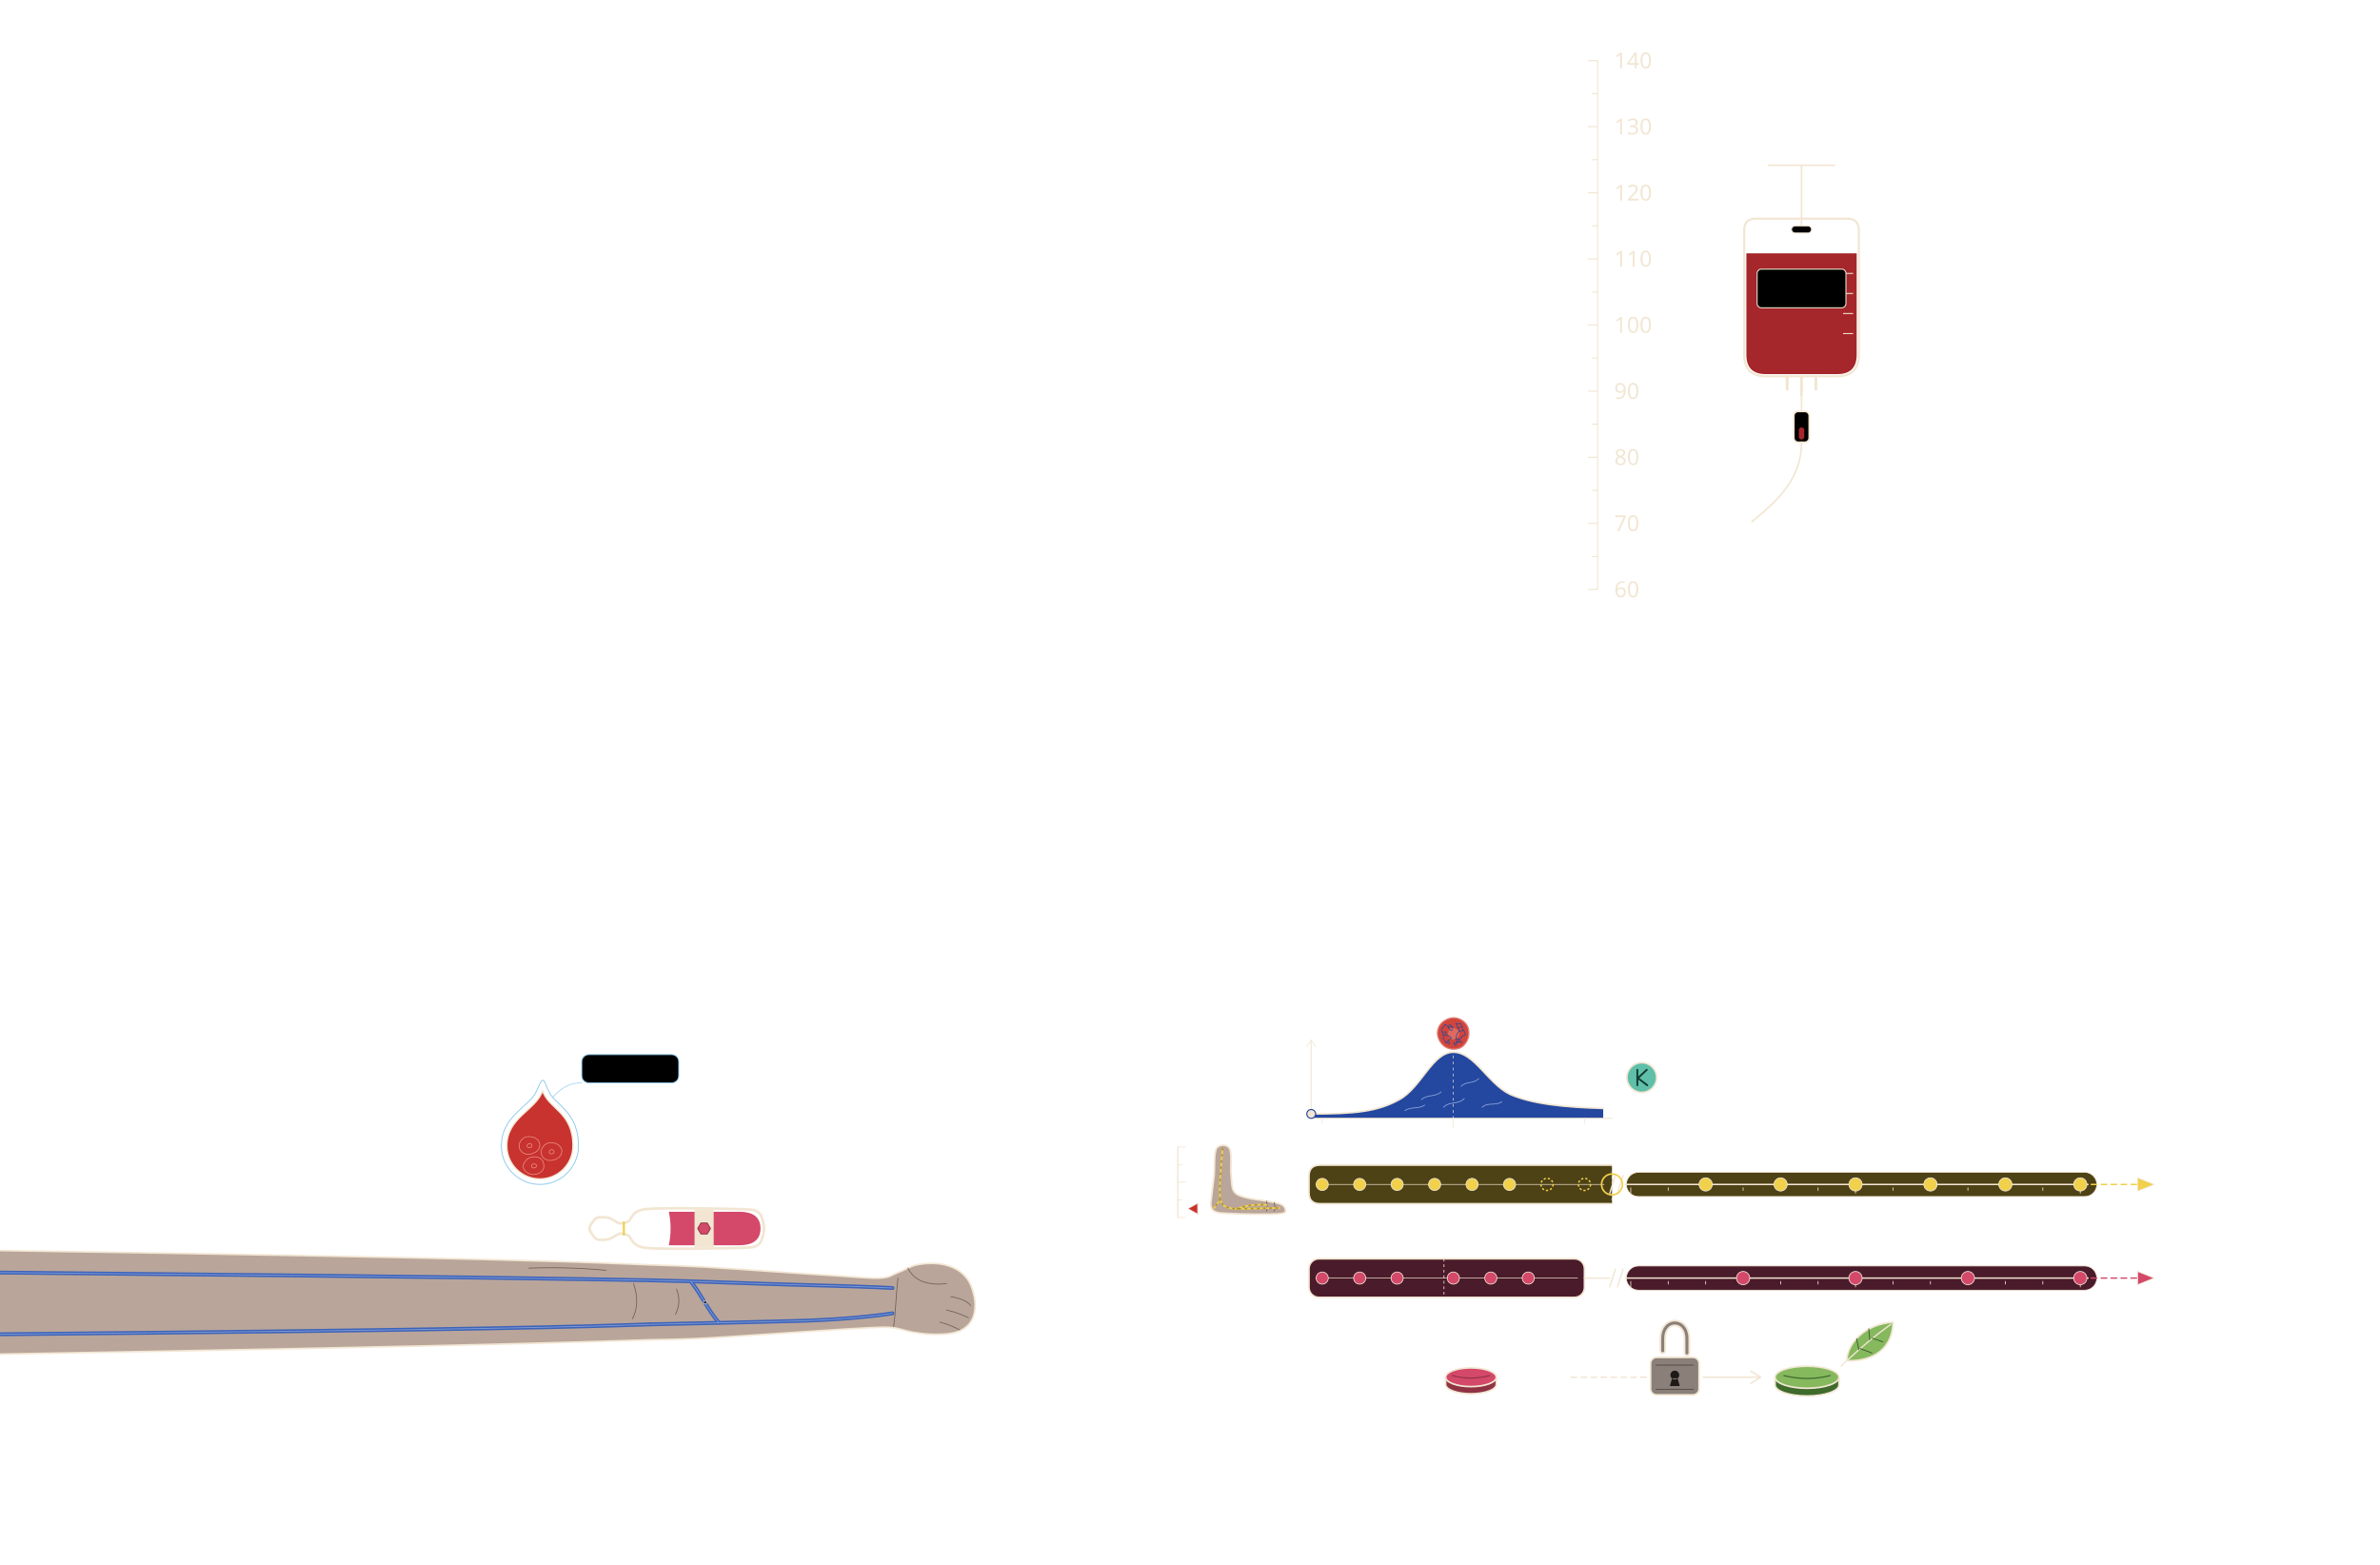
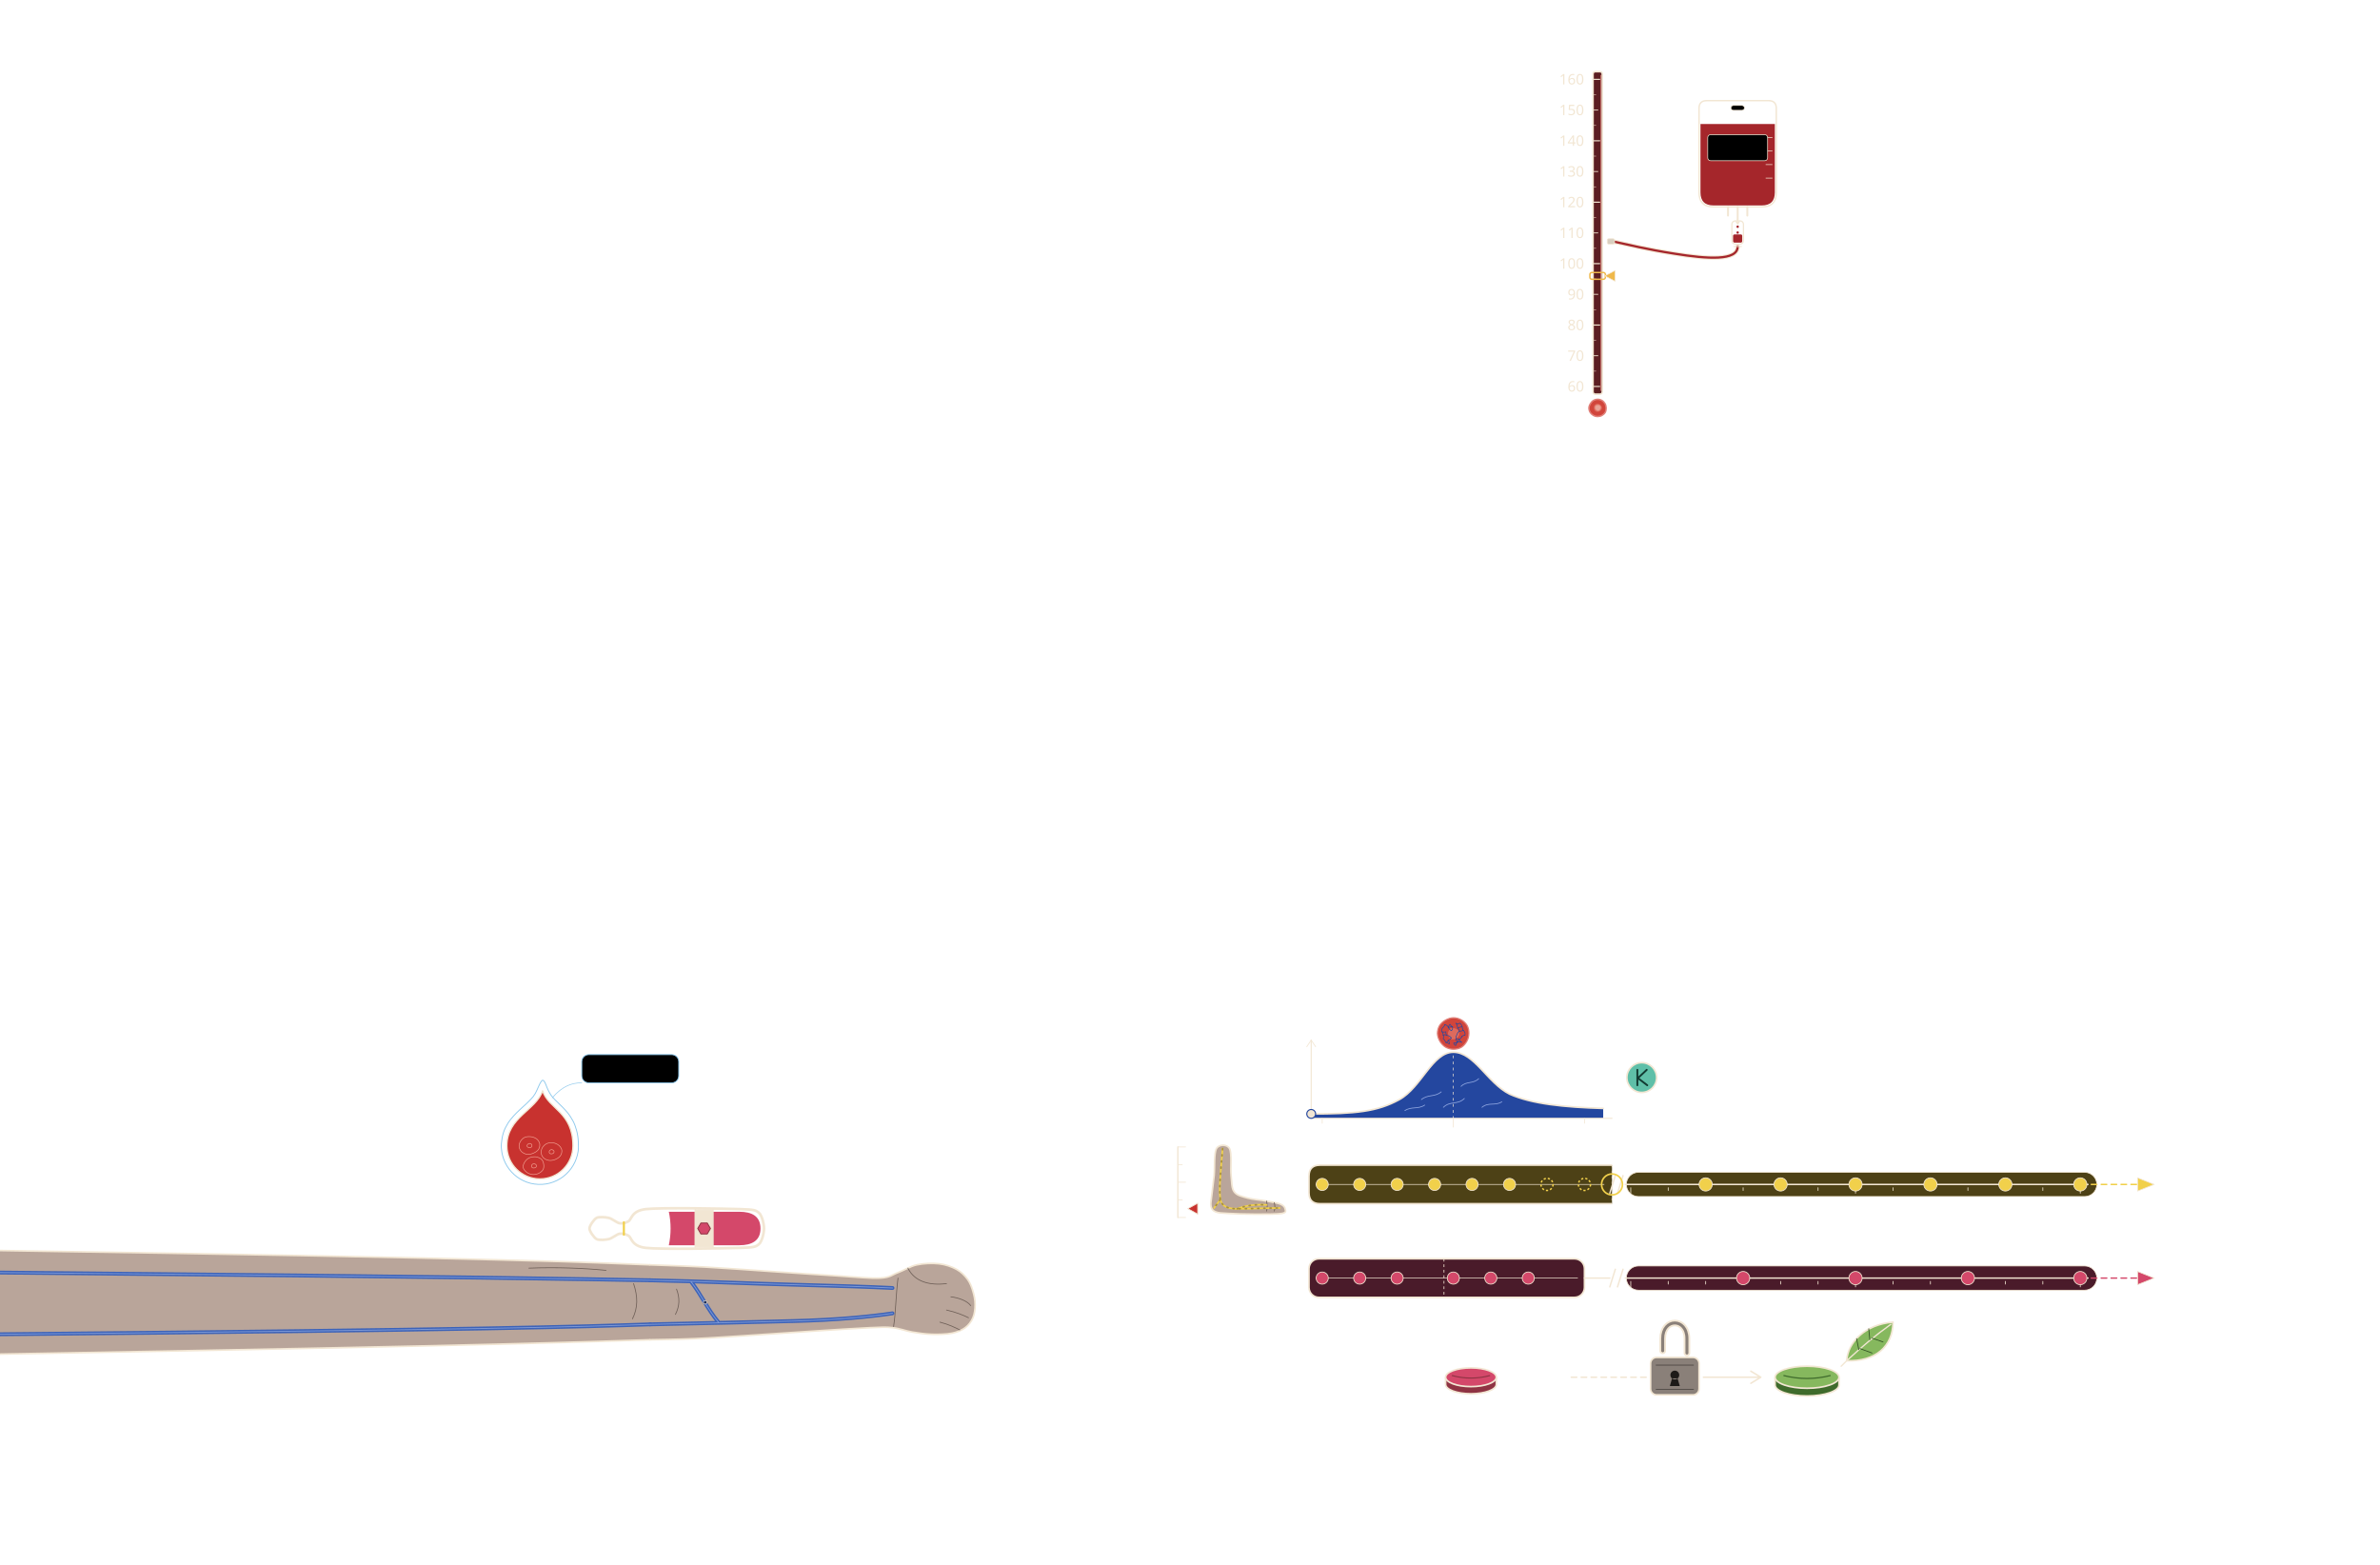
<svg xmlns="http://www.w3.org/2000/svg" viewBox="0 0 4320 2840">
  <rect id="v-in" x="0" y="1760" width="1920" height="1080" fill="none" stroke="none" />
  <rect id="v-main" x="2040" y="1760" width="1920" height="1080" fill="none" stroke="none" />
  <rect id="v-fol" x="2440" y="2200" width="1120" height="630" fill="none" stroke="none" />
-   <rect id="v-out" x="1760" y="0" width="2560" height="1440" fill="none" stroke="none" />
+   <rect id="v-out" x="2111" y="60" width="1682.96" height="946.67" fill="none" stroke="none" />
  <g id="arm">
    <g transform="translate(1480,2360)">
      <path d="M-1480,-90C-560,-76 -400,-68 -300,-64L-290,-63.6L-290,71.8L-300,72C-400,75 -560,82 -1480,98Z" fill="#b9a59a" />
      <path d="M-1480,-90C-560,-76 -400,-68 -300,-64M-300,72C-400,75 -560,82 -1480,98" fill="none" stroke="#f2e6d3" stroke-width="3" stroke-linejoin="round" stroke-linecap="round" />
      <path d="M-330,-30C-322,-6 -322,14 -332,34M-520,-58C-470,-60 -420,-58 -380,-54" fill="none" stroke="#6e5f57" stroke-width="1.4" stroke-linejoin="round" stroke-linecap="round" />
      <path d="M-300,-64C-283.3,-63.3 -236.7,-62 -200,-60C-163.3,-58 -120,-54.7 -80,-52C-40,-49.3 7,-46 40,-44C73,-42 99.7,-39 118,-40C136.3,-41 139,-46 150,-50C161,-54 171.7,-61.3 184,-64C196.3,-66.7 212,-67.3 224,-66C236,-64.7 247.3,-60.7 256,-56C264.7,-51.3 271,-44.7 276,-38C281,-31.3 283.7,-23.7 286,-16C288.3,-8.3 290,0 290,8C290,16 289,25 286,32C283,39 278.3,45.3 272,50C265.7,54.7 258,58 248,60C238,62 224,62.3 212,62C200,61.7 188,60 176,58C164,56 152.7,51.3 140,50C127.3,48.7 123.3,49 100,50C76.7,51 36.7,53.7 0,56C-36.7,58.3 -83.3,61.7 -120,64C-156.7,66.3 -190,68.7 -220,70C-250,71.3 -286.7,71.7 -300,72L-300,-64Z" fill="#b9a59a" />
      <path d="M-300,-64C-283.3,-63.3 -236.7,-62 -200,-60C-163.3,-58 -120,-54.7 -80,-52C-40,-49.3 7,-46 40,-44C73,-42 99.7,-39 118,-40C136.3,-41 139,-46 150,-50C161,-54 171.7,-61.3 184,-64C196.3,-66.7 212,-67.3 224,-66C236,-64.7 247.3,-60.7 256,-56C264.7,-51.3 271,-44.7 276,-38C281,-31.3 283.7,-23.7 286,-16C288.3,-8.3 290,0 290,8C290,16 289,25 286,32C283,39 278.3,45.3 272,50C265.7,54.7 258,58 248,60C238,62 224,62.3 212,62C200,61.7 188,60 176,58C164,56 152.7,51.3 140,50C127.3,48.7 123.3,49 100,50C76.7,51 36.7,53.7 0,56C-36.7,58.3 -83.3,61.7 -120,64C-156.7,66.3 -190,68.7 -220,70C-250,71.3 -286.7,71.7 -300,72" fill="none" stroke="#f2e6d3" stroke-width="3" stroke-linejoin="round" stroke-linecap="round" />
      <path d="M168,-58C180,-34 206,-26 238,-30M246,-6C262,-4 276,2 282,10 M238,18C256,22 270,28 278,32 M226,40C242,44 254,50 262,54M150,-40C146,-8 146,22 142,48M-252,-20C-246,-4 -246,10 -254,26" fill="none" stroke="#6e5f57" stroke-width="1.4" stroke-linejoin="round" stroke-linecap="round" />
    </g>
  </g>
  <g id="vein">
    <g transform="translate(1480,2360)">
      <path d="M-1480,-50C-600,-42 -420,-38 -300,-36M-1480,62C-600,54 -420,48 -300,44" fill="none" stroke="#3d63b8" stroke-width="7" stroke-linejoin="round" stroke-linecap="round" />
      <path d="M-300,-36C-200,-34 -120,-30 -40,-28C40,-26 100,-24 140,-22M-300,44C-200,42 -120,40 -40,38C40,36 100,30 140,24M-226,-34C-206,-8 -196,16 -176,40" fill="none" stroke="#3d63b8" stroke-width="7" stroke-linejoin="round" stroke-linecap="round" />
      <path id="flow_w" d="M140,-22C100,-24 40,-26 -40,-28C-120,-30 -200,-34 -300,-36C-420,-38 -600,-42 -1480,-50M140,24C100,30 40,36 -40,38C-120,40 -200,42 -300,44C-420,48 -600,54 -1480,62M-226,-34C-206,-8 -196,16 -176,40" fill="none" stroke="#7f9ad6" stroke-width="1.6" stroke-linejoin="round" stroke-linecap="round" />
      <circle cx="-200" cy="4" r="3.2" fill="#1e2f5c" stroke="#f2e6d3" stroke-width="1.1" />
    </g>
    <circle id="a-site" cx="1280" cy="2364" r="0" />
    <circle id="o-site" cx="1280" cy="2364" r="0" />
  </g>
  <g id="drop_w">
    <g transform="translate(980,2060) scale(0.8)">
      <g id="k-drop-f">
        <g id="k-drop-f-ring">
          <path d="M6,-123.8C10.9,-125 15.6,-107.1 18.7,-101.5C21.9,-96 22.4,-94 24.9,-90.5C27.4,-86.9 30.5,-83.5 33.8,-80C37.2,-76.4 41.1,-72.9 45,-69C48.9,-65.1 53.3,-61.2 57.3,-56.5C61.4,-51.9 65.7,-47 69.3,-41.2C73,-35.5 76.6,-29.2 79.4,-22C82.1,-14.8 84.5,-6.4 85.8,2C87.1,10.4 87.6,21.3 87.4,28.6C87.3,35.9 86.3,40.4 85,46C83.6,51.6 81.6,57.1 79.2,62.2C76.8,67.3 73.9,72.2 70.6,76.7C67.3,81.2 63.5,85.4 59.4,89.2C55.4,93 50.9,96.4 46.1,99.4C41.3,102.3 36.2,104.9 30.9,106.9C25.6,108.9 19.9,110.4 14.2,111.4C8.4,112.3 2.3,112.7 -3.6,112.4C-9.5,112.2 -15.4,111.3 -21,110C-26.6,108.6 -32.1,106.6 -37.2,104.2C-42.3,101.8 -47.2,98.9 -51.7,95.6C-56.2,92.3 -60.4,88.5 -64.2,84.4C-68,80.4 -71.4,75.9 -74.4,71.1C-77.3,66.3 -79.9,61.2 -81.9,55.9C-83.9,50.6 -85.4,45.2 -86.4,39.2C-87.3,33.1 -88,27 -87.4,19.6C-86.8,12.2 -85.2,2.4 -82.7,-5.2C-80.3,-12.7 -76.7,-19.5 -72.9,-25.8C-69,-32.1 -64.4,-37.6 -59.8,-42.8C-55.2,-48 -50.2,-52.6 -45.5,-57.1C-40.8,-61.7 -35.9,-65.8 -31.5,-69.9C-27.2,-74.1 -23,-78 -19.4,-82C-15.9,-86 -14.6,-87 -10.4,-94C-6.2,-100.9 1.1,-122.5 6,-123.8Z" fill="none" stroke="#8cc8ec" stroke-width="2" stroke-linejoin="round" stroke-linecap="round" />
        </g>
        <g id="k-drop-f-body">
          <path d="M6,-100C20,-58 75,-52 75,25C75,66.4 41.4,100 0,100C-41.4,100 -75,66.4 -75,25C-75,-40 -8,-56 6,-100Z" fill="#c8322f" stroke="#f2e6d3" stroke-width="3" stroke-linejoin="round" stroke-linecap="round" />
        </g>
        <g id="k-drop-f-cells" fill="none" stroke="#f0a092" stroke-width="1.4">
          <path d="M-0.4,20.7C0.2,24.6 -0.9,29.7 -3.2,33.1C-5.6,36.6 -10.2,39.6 -14.4,41.4C-18.6,43.3 -24.1,44.8 -28.6,44.3C-33.1,43.8 -38.3,41.3 -41.4,38.4C-44.4,35.6 -46.6,31.1 -47.1,27.3C-47.6,23.4 -46.5,18.7 -44.3,15C-42.2,11.4 -38.3,7.4 -34.2,5.6C-30,3.8 -24.1,3.7 -19.5,4.4C-15,5.1 -10,7 -6.8,9.7C-3.7,12.4 -1,16.8 -0.4,20.7Z" fill="none" />
          <path d="M-18.1,23.7C-17.9,24.9 -18.2,26.5 -18.9,27.4C-19.7,28.3 -21.5,29.1 -22.8,29.3C-24.2,29.4 -25.8,29 -26.9,28.3C-28,27.7 -29.2,26.4 -29.3,25.3C-29.5,24.2 -28.7,22.7 -27.8,21.8C-27,20.8 -25.5,19.9 -24.2,19.7C-22.9,19.5 -20.9,19.8 -19.9,20.5C-18.9,21.1 -18.3,22.6 -18.1,23.7Z" fill="none" />
          <path d="M49.7,34.7C50.3,38.6 49.1,43.7 46.7,47.1C44.4,50.6 39.9,53.7 35.7,55.5C31.4,57.3 25.9,58.6 21.4,58.1C16.9,57.6 11.6,55.4 8.5,52.6C5.4,49.8 3.4,45.2 2.9,41.2C2.5,37.3 3.5,32.6 5.6,29C7.8,25.5 11.8,21.5 15.9,19.7C20,17.9 26,17.5 30.5,18.2C35,18.9 39.8,21.1 43,23.9C46.2,26.6 49.1,30.8 49.7,34.7Z" fill="none" />
          <path d="M32.2,37.7C32.4,38.8 31.8,40.5 31,41.4C30.1,42.3 28.5,42.9 27.1,43.1C25.8,43.3 23.9,43.2 22.9,42.6C21.8,42 21.1,40.4 21,39.3C20.9,38.1 21.3,36.7 22.1,35.7C22.9,34.8 24.5,33.7 25.8,33.5C27.1,33.4 28.8,34 29.8,34.7C30.9,35.4 32.1,36.6 32.2,37.7Z" fill="none" />
          <path d="M8.6,66.8C9.2,70.8 9.1,75.7 7,79.2C4.8,82.8 0.2,86.2 -4.1,88C-8.3,89.7 -14,90.5 -18.5,89.8C-23,89.2 -27.7,86.9 -31,84.1C-34.3,81.4 -37.6,77.2 -38.1,73.4C-38.6,69.6 -36.5,64.7 -34.1,61.1C-31.8,57.6 -28,54 -23.9,52.1C-19.7,50.3 -14,49.4 -9.4,49.9C-4.8,50.5 0.5,52.6 3.5,55.4C6.5,58.2 8.1,62.9 8.6,66.8Z" fill="none" />
          <path d="M-7.8,69.7C-7.6,70.8 -8.2,72.5 -9,73.4C-9.9,74.3 -11.5,74.9 -12.9,75.1C-14.2,75.3 -16.1,75.2 -17.1,74.6C-18.2,74 -18.9,72.4 -19,71.3C-19.1,70.1 -18.7,68.7 -17.9,67.7C-17.1,66.8 -15.5,65.7 -14.2,65.5C-12.9,65.4 -11.2,66 -10.1,66.7C-9.1,67.4 -8,68.6 -7.8,69.7Z" fill="none" />
        </g>
        <g id="k-drop-f-tag">
          <path d="M28,-84C52,-112 74,-118 95,-118" fill="none" stroke="#8cc8ec" stroke-width="1.4" stroke-linejoin="round" stroke-linecap="round" />
          <rect x="95" y="-182" width="220" height="64" rx="16" fill="#000" stroke="#8cc8ec" stroke-width="2" />
          <circle id="k-drop-f-tag-num" cx="205" cy="-150" r="0" />
        </g>
        <circle id="k-drop-f-lab" cx="-100" cy="0" r="0" />
        <circle id="k-drop-f-tip" cx="6" cy="-100" r="0" />
        <circle id="k-drop-f-base" cx="0" cy="100" r="0" />
      </g>
    </g>
    <circle id="a-drop" cx="900" cy="2020" r="0" />
    <circle id="a-tag" cx="1144" cy="1940" r="0" />
  </g>
  <g id="amp">
    <g transform="translate(1230,2230) rotate(-90) scale(1.6)">
      <g id="k-ampoule">
        <g id="k-ampoule-liquid">
          <path d="M-19,-10Q0,-6 19,-10L19,70C19,84 14,94 0,94C-14,94 -19,84 -19,70Z" fill="#d4486a" />
        </g>
        <path d="M0,-100C3.2,-100 10.4,-94.9 12,-92C13.6,-89.1 12.8,-81.5 12,-78C11.2,-74.5 6.5,-68.9 6,-66C5.5,-63.1 5.9,-60 8,-56C10.1,-52 20.1,-52.8 22,-36C23.9,-19.2 22.5,52.9 22,70C21.5,87.1 20.9,88.3 18,92C15.1,95.7 4.8,98 0,98C-4.8,98 -15.1,95.7 -18,92C-20.9,88.3 -21.5,87.1 -22,70C-22.5,52.9 -23.9,-19.2 -22,-36C-20.1,-52.8 -10.1,-52 -8,-56C-5.9,-60 -5.5,-63.1 -6,-66C-6.5,-68.9 -11.2,-74.5 -12,-78C-12.8,-81.5 -13.6,-89.1 -12,-92C-10.4,-94.9 -3.2,-100 0,-100Z" fill="none" stroke="#f2e6d3" stroke-width="3" stroke-linejoin="round" stroke-linecap="round" />
        <path d="M-7,-61L7,-61" fill="none" stroke="#f1d04b" stroke-width="2.4" stroke-linejoin="round" stroke-linecap="round" />
        <path d="M-22,20L22,20M-22,40L22,40" fill="none" stroke="#f2e6d3" stroke-width="1.4" />
        <circle id="k-ampoule-lab" cx="36" cy="0" r="0" />
      </g>
      <rect x="-21" y="20" width="42" height="20" fill="#f2e6d3" stroke="#f2e6d3" stroke-width="1.1" />
      <path d="M6.2,33.6L0,37.2L-6.2,33.6L-6.2,26.4L0,22.8L6.2,26.4Z" fill="#d4486a" stroke="#8f3343" stroke-width="1.1" stroke-linejoin="round" />
    </g>
    <circle id="a-amp" cx="1230" cy="2180" r="0" />
  </g>
  <circle id="pt-amp-up" cx="1330" cy="2190" r="0" />
  <g id="foot">
    <g transform="translate(2250,2162) scale(0.7)">
      <g id="k-foot">
        <path d="M-60,-110C-53.3,-121.7 -32.3,-121.7 -26,-110C-19.7,-98.3 -24,-58.7 -22,-40C-20,-21.3 -21,-7.7 -14,2C-7,11.7 6,14 20,18C34,22 55.7,23.3 70,26C84.3,28.7 98,30.7 106,34C114,37.3 117.3,42 118,46C118.7,50 123,55.7 110,58C97,60.3 63.3,60 40,60C16.7,60 -13,59 -30,58C-47,57 -54.7,57 -62,54C-69.3,51 -72.3,47.3 -74,40C-75.7,32.7 -73.3,23.3 -72,10C-70.7,-3.3 -68,-20 -66,-40C-64,-60 -66.7,-98.3 -60,-110Z" fill="#b9a59a" stroke="#f2e6d3" stroke-width="4.3" stroke-linejoin="round" stroke-linecap="round" />
        <path d="M70,26C72,36 72,44 70,52 M90,30C92,38 92,46 90,52" fill="none" stroke="#6e5f57" stroke-width="2" stroke-linejoin="round" stroke-linecap="round" />
        <circle id="k-foot-lab" cx="20" cy="-40" r="0" />
      </g>
    </g>
    <circle id="a-foot" cx="2260" cy="2072" r="0" />
  </g>
  <g id="nerve">
    <g transform="translate(2250,2162) scale(0.7)">
      <path d="M-44,-110C-48,-60 -54,-10 -50,22C-46,40 -30,46 -6,46C30,46 70,44 104,44 M-6,46C14,38 40,34 70,36 M-50,22C-58,34 -64,40 -66,44" fill="none" stroke="#f1d04b" stroke-width="4.3" stroke-linejoin="round" stroke-linecap="round" />
    </g>
    <circle id="a-nerve" cx="2220" cy="2122" r="0" />
  </g>
  <g id="nerve_dim">
    <g transform="translate(2250,2162) scale(0.7)">
      <path d="M-44,-110C-48,-60 -54,-10 -50,22C-46,40 -30,46 -6,46C30,46 70,44 104,44 M-6,46C14,38 40,34 70,36 M-50,22C-58,34 -64,40 -66,44" fill="none" stroke="#a8913a" stroke-width="4.3" stroke-dasharray="3 13" stroke-linejoin="round" stroke-linecap="round" />
    </g>
  </g>
  <g id="hb_mini">
    <g transform="translate(2080,1760)">
      <path d="M58,322L58,450" fill="none" stroke="#f2e6d3" stroke-width="2.4" stroke-linejoin="round" stroke-linecap="round" />
      <path d="M58,322L72,322M58,354L66,354M58,386L72,386M58,418L66,418M58,450L72,450" fill="none" stroke="#f2e6d3" stroke-width="1.4" stroke-linejoin="round" stroke-linecap="round" />
    </g>
    <circle id="a-hb-mini" cx="2138" cy="2072" r="0" />
  </g>
  <g id="hb_mark">
    <g transform="translate(2080,1760)">
      <path d="M76,434L94,424L94,444Z" fill="#c8322f" stroke="#f2e6d3" stroke-width="1.6" stroke-linejoin="round" />
    </g>
  </g>
  <g id="ret">
    <g transform="translate(2080,1760)">
      <path d="M300,262C380,262 420,258 460,236C500,214 520,150 558,150C596,150 620,206 660,226C700,244 760,250 830,252L830,270L300,270Z" fill="#24479f" stroke="none" />
      <path d="M300,262C380,262 420,258 460,236C500,214 520,150 558,150C596,150 620,206 660,226C700,244 760,250 830,252" fill="none" stroke="#f2e6d3" stroke-width="3" stroke-linejoin="round" stroke-linecap="round" />
      <path d="M500,236C512,226 524,232 536,222M540,250C552,238 566,246 578,234M572,212C582,202 594,208 604,198M610,250C622,240 634,248 646,240M470,256C482,248 494,254 506,246" fill="none" stroke="#8fa6e0" stroke-width="1.4" stroke-linejoin="round" stroke-linecap="round" />
      <path d="M558,156L558,270" fill="none" stroke="#f2e6d3" stroke-width="1.2" stroke-dasharray="5 6" />
      <path d="M300,128L300,270L846,270" fill="none" stroke="#f2e6d3" stroke-width="2" stroke-linejoin="round" stroke-linecap="round" />
      <path d="M320,270L320,279M558,270L558,286M796,270L796,279M292,140L300,128L308,140" fill="none" stroke="#f2e6d3" stroke-width="1.4" stroke-linejoin="round" stroke-linecap="round" />
    </g>
    <circle id="a-ret" cx="2638" cy="1900" r="0" />
    <circle id="a-ret-day7" cx="2638" cy="2050" r="0" />
    <circle id="o-ret" cx="2380" cy="2030" r="0" />
  </g>
  <path id="p-ret" d="M2380,2022C2460,2022 2500,2018 2540,1996C2580,1974 2600,1910 2638,1910" fill="none" stroke="none" />
  <g id="ret_dot">
    <g transform="translate(2080,1760)">
      <circle cx="300" cy="262" r="8" fill="#f2e6d3" stroke="#24479f" stroke-width="2" />
    </g>
  </g>
  <g id="kal">
    <g transform="translate(2080,1760)">
      <circle cx="900" cy="196" r="27" fill="#5fbfa8" stroke="#f2e6d3" stroke-width="3" />
      <path d="M892,182L892,210M909,182L893,197L910,210" fill="none" stroke="#123a32" stroke-width="3.4" stroke-linejoin="round" stroke-linecap="round" />
    </g>
    <circle id="a-kal" cx="3012" cy="1956" r="0" />
  </g>
  <g id="retic">
    <g transform="translate(2638,1876) scale(0.34)">
      <g id="k-retic">
        <path d="M83.1,0C82.9,14 78.7,29.3 72,41.6C65.2,53.9 54.6,66.7 42.6,73.8C30.6,80.9 14.1,84.3 0,84.1C-14.1,83.9 -29.9,79.7 -41.9,72.6C-53.9,65.5 -64.7,53.6 -71.9,41.5C-79,29.4 -84.6,14 -84.9,0C-85.1,-14 -80.8,-30.5 -73.5,-42.4C-66.3,-54.4 -53.6,-64.8 -41.4,-71.7C-29.1,-78.6 -13.9,-83.7 -0,-83.9C13.9,-84.1 29.8,-79.8 42.1,-72.9C54.4,-66 66.8,-54.7 73.6,-42.5C80.5,-30.4 83.4,-14 83.1,0Z" fill="#d1453b" stroke="#e08079" stroke-width="6.5" />
        <path d="M31.7,1C31.7,6.1 30.4,12.3 27.6,16.4C24.9,20.5 19.7,23.2 15.3,25.7C10.8,28.2 6,31.2 1,31.6C-4,32.1 -10.5,31 -14.8,28.4C-19.1,25.7 -22.3,20.3 -24.6,15.8C-26.9,11.2 -28.7,5.9 -28.7,1C-28.8,-3.9 -27,-9.2 -24.7,-13.9C-22.4,-18.5 -19.3,-24.2 -15,-26.7C-10.7,-29.2 -4.1,-29.3 1,-28.9C6.1,-28.4 11,-26.4 15.4,-24C19.9,-21.6 25.1,-18.6 27.8,-14.5C30.5,-10.3 31.8,-4.1 31.7,1Z" fill="#dd6a5d" />
        <g id="k-retic-mesh">
          <path d="M-11.7,23.3 Q-19.9,10.4 -35.2,10.7M-11.7,23.3 Q-15.8,34.5 -27.6,36.2M-10.5,-14.7 Q-20.9,-20.7 -26.4,-31.4M-10.5,-14.7 Q-1.3,-23.5 -4.6,-35.8M-39.6,-9.1 Q-41,1.6 -35.2,10.7M-39.6,-9.1 Q-51,-5.4 -62.1,-9.9M44.7,17.1 Q51.6,9.2 62,10M44.7,17.1 Q41,26.2 32.3,30.9M18.3,8.6 Q12.3,18 14.5,28.9M18.3,8.6 Q21.2,-4.4 32,-12.2M-54.4,27.9 Q-50.2,18.5 -54,8.9M-54.4,27.9 Q-44.2,36.4 -39.9,49M-45.5,-47 Q-31.4,-44.8 -26.4,-31.4M-45.5,-47 Q-48.4,-38.1 -55.3,-32M22.8,-28.1 Q22.4,-42 15.5,-54M22.8,-28.1 Q34.2,-35.8 47.9,-35M22.8,-28.1 Q31.7,-22.6 32,-12.2M-21.8,56.7 Q-29.4,49.3 -39.9,49M-21.8,56.7 Q-19.7,45 -27.6,36.2M21.6,46.5 Q12.5,52 1.9,50.9M21.6,46.5 Q14.6,39.1 14.5,28.9M21.6,46.5 Q32.7,43.1 43.6,47M21.6,46.5 Q23.3,36.2 32.3,30.9M21.6,46.5 Q14.6,54.2 12.5,64.4M-26.4,-31.4 Q-16.1,-36.5 -4.6,-35.8M-26.4,-31.4 Q-25.4,-41.9 -17.5,-48.8M-35.2,10.7 Q-44.1,4.1 -54,8.9M15.5,-54 Q25.6,-49 35,-55.2M1.9,50.9 Q4,60.1 12.5,64.4M-62.1,-9.9 Q-54,-2.2 -54,8.9M-62.1,-9.9 Q-65.1,-22.9 -55.3,-32M-4.6,-35.8 Q-13.2,-40.1 -17.5,-48.8M35,-55.2 Q44.6,-47.1 47.9,-35M-39.9,49 Q-30.8,45.4 -27.6,36.2M14.5,28.9 Q23.7,26.9 32.3,30.9M53.4,-16.2 Q47.5,-24.7 47.9,-35M53.4,-16.2 Q65.6,-5.7 62,10M53.4,-16.2 Q43.2,-11.6 32,-12.2M43.6,47 Q34.5,41.4 32.3,30.9" fill="none" stroke="#24479f" stroke-width="3.5" stroke-linejoin="round" stroke-linecap="round" />
          <g fill="#24479f">
            <circle cx="-11.7" cy="23.3" r="2.6" />
            <circle cx="44.7" cy="17.1" r="2.6" />
            <circle cx="-45.5" cy="-47" r="2.6" />
            <circle cx="21.6" cy="46.5" r="2.6" />
            <circle cx="15.5" cy="-54" r="2.6" />
            <circle cx="-4.6" cy="-35.8" r="2.6" />
            <circle cx="-54" cy="8.9" r="2.6" />
            <circle cx="53.4" cy="-16.2" r="2.6" />
            <circle cx="43.6" cy="47" r="2.6" />
            <circle cx="32" cy="-12.2" r="2.6" />
          </g>
        </g>
        <circle id="k-retic-lab" cx="102" cy="-29.4" r="0" />
      </g>
    </g>
  </g>
  <circle id="o-retic" cx="2638" cy="1910" r="0" />
  <g id="neu">
    <g transform="translate(2080,1760)">
      <path d="M846,355L316,355Q296,355 296,375L296,405Q296,425 316,425L846,425" fill="#4d4116" stroke="#f2e6d3" stroke-width="3" stroke-linejoin="round" />
      <path d="M846,355L846,425" stroke="#f2e6d3" stroke-width="1.4" stroke-dasharray="4 6" />
      <path d="M308,390L832,390" fill="none" stroke="#f2e6d3" stroke-width="1.2" />
      <circle cx="320" cy="390" r="11" fill="#f1d04b" stroke="#f2e6d3" stroke-width="1.4" />
      <circle cx="388" cy="390" r="11" fill="#f1d04b" stroke="#f2e6d3" stroke-width="1.4" />
      <circle cx="456" cy="390" r="11" fill="#f1d04b" stroke="#f2e6d3" stroke-width="1.4" />
      <circle cx="524" cy="390" r="11" fill="#f1d04b" stroke="#f2e6d3" stroke-width="1.4" />
      <circle cx="592" cy="390" r="11" fill="#f1d04b" stroke="#f2e6d3" stroke-width="1.4" />
      <circle cx="660" cy="390" r="11" fill="#f1d04b" stroke="#f2e6d3" stroke-width="1.4" />
      <circle cx="728" cy="390" r="11" fill="none" stroke="#f1d04b" stroke-width="2.6" stroke-dasharray="4 3.6" />
      <circle cx="796" cy="390" r="11" fill="none" stroke="#f1d04b" stroke-width="2.6" stroke-dasharray="4 3.6" />
      <path d="M842,406L852,374M856,406L866,374" fill="none" stroke="#f2e6d3" stroke-width="2.6" stroke-linejoin="round" stroke-linecap="round" />
      <rect x="872" y="368" width="854" height="44" rx="22" fill="#4d4116" stroke="#f2e6d3" stroke-width="1.4" />
      <path d="M870,390L1710,390" fill="none" stroke="#f2e6d3" stroke-width="2.6" stroke-linejoin="round" stroke-linecap="round" />
      <path d="M880,396L880,406M948,396L948,401M1016,396L1016,401M1084,396L1084,401M1152,396L1152,401M1220,396L1220,401M1288,396L1288,406M1356,396L1356,401M1424,396L1424,401M1492,396L1492,401M1560,396L1560,401M1628,396L1628,401M1696,396L1696,406" fill="none" stroke="#f2e6d3" stroke-width="1.4" stroke-linejoin="round" stroke-linecap="round" />
      <circle cx="1016" cy="390" r="12" fill="#f1d04b" stroke="#f2e6d3" stroke-width="1.4" />
      <circle cx="1152" cy="390" r="12" fill="#f1d04b" stroke="#f2e6d3" stroke-width="1.4" />
      <circle cx="1288" cy="390" r="12" fill="#f1d04b" stroke="#f2e6d3" stroke-width="1.4" />
      <circle cx="1424" cy="390" r="12" fill="#f1d04b" stroke="#f2e6d3" stroke-width="1.4" />
      <circle cx="1560" cy="390" r="12" fill="#f1d04b" stroke="#f2e6d3" stroke-width="1.4" />
      <circle cx="1696" cy="390" r="12" fill="#f1d04b" stroke="#f2e6d3" stroke-width="1.4" />
      <path d="M1716,390L1800,390" fill="none" stroke="#f1d04b" stroke-width="2.6" stroke-dasharray="10 8" stroke-linejoin="round" stroke-linecap="round" />
      <path d="M1800,378L1830,390L1800,402Z" fill="#f1d04b" stroke="#f2e6d3" stroke-width="1.4" stroke-linejoin="round" />
    </g>
    <circle id="o-neu" cx="2376" cy="2150" r="0" />
    <circle id="a-neu" cx="2651" cy="2185" r="0" />
    <circle id="a-neu-mnt" cx="3368" cy="2134" r="0" />
    <circle id="a-neu-tail" cx="2842" cy="2134" r="0" />
  </g>
  <path id="p-neu" d="M2926,2150L3910,2150" fill="none" stroke="none" />
  <g id="neu_mark">
    <g transform="translate(2080,1760)">
      <circle cx="846" cy="390" r="19" fill="none" stroke="#f1d04b" stroke-width="3" />
    </g>
  </g>
  <g id="ind">
    <g transform="translate(2080,1760)">
      <rect x="296" y="525" width="500" height="70" rx="18" fill="#4a1b2a" stroke="#f2e6d3" stroke-width="3" />
      <path d="M541,525L541,595" stroke="#f2e6d3" stroke-width="1.4" stroke-dasharray="5 5" />
      <path d="M308,560L784,560" fill="none" stroke="#f2e6d3" stroke-width="1.2" />
      <circle cx="320" cy="560" r="11" fill="#d4486a" stroke="#f2e6d3" stroke-width="1.4" />
      <circle cx="388" cy="560" r="11" fill="#d4486a" stroke="#f2e6d3" stroke-width="1.4" />
      <circle cx="456" cy="560" r="11" fill="#d4486a" stroke="#f2e6d3" stroke-width="1.4" />
      <circle cx="558" cy="560" r="11" fill="#d4486a" stroke="#f2e6d3" stroke-width="1.4" />
      <circle cx="626" cy="560" r="11" fill="#d4486a" stroke="#f2e6d3" stroke-width="1.4" />
      <circle cx="694" cy="560" r="11" fill="#d4486a" stroke="#f2e6d3" stroke-width="1.4" />
    </g>
    <circle id="o-ind" cx="2376" cy="2320" r="0" />
    <circle id="a-ind" cx="2626" cy="2355" r="0" />
  </g>
  <g id="mnt">
    <g transform="translate(2080,1760)">
      <path d="M796,560L842,560" fill="none" stroke="#f2e6d3" stroke-width="2.6" stroke-linejoin="round" stroke-linecap="round" />
      <path d="M842,576L852,544M856,576L866,544" fill="none" stroke="#f2e6d3" stroke-width="2.6" stroke-linejoin="round" stroke-linecap="round" />
      <rect x="872" y="538" width="854" height="44" rx="22" fill="#4a1b2a" stroke="#f2e6d3" stroke-width="1.4" />
      <path d="M870,560L1710,560" fill="none" stroke="#f2e6d3" stroke-width="2.6" stroke-linejoin="round" stroke-linecap="round" />
      <path d="M880,566L880,576M948,566L948,571M1016,566L1016,571M1084,566L1084,571M1152,566L1152,571M1220,566L1220,571M1288,566L1288,576M1356,566L1356,571M1424,566L1424,571M1492,566L1492,571M1560,566L1560,571M1628,566L1628,571M1696,566L1696,576" fill="none" stroke="#f2e6d3" stroke-width="1.4" stroke-linejoin="round" stroke-linecap="round" />
      <circle cx="1084" cy="560" r="12" fill="#d4486a" stroke="#f2e6d3" stroke-width="1.4" />
      <circle cx="1288" cy="560" r="12" fill="#d4486a" stroke="#f2e6d3" stroke-width="1.4" />
      <circle cx="1492" cy="560" r="12" fill="#d4486a" stroke="#f2e6d3" stroke-width="1.4" />
      <circle cx="1696" cy="560" r="12" fill="#d4486a" stroke="#f2e6d3" stroke-width="1.4" />
      <path d="M1716,560L1800,560" fill="none" stroke="#d4486a" stroke-width="2.6" stroke-dasharray="10 8" stroke-linejoin="round" stroke-linecap="round" />
      <path d="M1800,548L1830,560L1800,572Z" fill="#d4486a" stroke="#f2e6d3" stroke-width="1.4" stroke-linejoin="round" />
    </g>
    <circle id="o-mnt" cx="2876" cy="2320" r="0" />
    <circle id="a-mnt" cx="3368" cy="2304" r="0" />
    <circle id="a-life" cx="3910" cy="2320" r="0" />
  </g>
  <path id="p-mnt" d="M2876,2320L3910,2320" fill="none" stroke="none" />
  <g id="oral">
    <g transform="translate(2080,1760)">
      <path d="M544,740L544,753A46,17 0 0 0 636,753L636,740" fill="#8f3343" stroke="#f2e6d3" stroke-width="3" stroke-linejoin="round" />
      <ellipse cx="590" cy="740" rx="46" ry="17" fill="#d4486a" stroke="#f2e6d3" stroke-width="3" />
      <path d="M556,737C578,743 602,743 624,737" fill="none" stroke="#8f3343" stroke-width="2" stroke-linejoin="round" stroke-linecap="round" />
    </g>
    <circle id="a-oral" cx="2670" cy="2478" r="0" />
  </g>
  <g id="shackle">
    <g transform="translate(2080,1760)">
      <path d="M938,692L938,670C938,632 982,632 982,670L982,696" fill="none" stroke="#f2e6d3" stroke-width="12" stroke-linejoin="round" stroke-linecap="round" />
      <path d="M938,692L938,670C938,632 982,632 982,670L982,696" fill="none" stroke="#8a8079" stroke-width="5.4" stroke-linejoin="round" stroke-linecap="round" />
    </g>
  </g>
  <g id="lock">
    <g transform="translate(2080,1760)">
      <path d="M772,740L910,740" fill="none" stroke="#f2e6d3" stroke-width="2.6" stroke-dasharray="10 8" stroke-linejoin="round" stroke-linecap="round" />
      <rect x="916" y="704" width="88" height="68" rx="11" fill="#8a8079" stroke="#f2e6d3" stroke-width="3" />
      <path d="M926,718L994,718M926,762L994,762" fill="none" stroke="#4a4440" stroke-width="1.4" stroke-linejoin="round" stroke-linecap="round" />
      <path d="M960,736m-8,0a8,8 0 1 1 16,0a8,8 0 1 1 -16,0M955,742L951,756L969,756L965,742Z" fill="#1d1a18" />
      <path d="M1012,740L1114,740M1098,729L1116,740L1098,751" fill="none" stroke="#f2e6d3" stroke-width="2.8" stroke-linejoin="round" stroke-linecap="round" />
    </g>
    <circle id="a-lock" cx="3040" cy="2536" r="0" />
    <circle id="o-lock" cx="2852" cy="2500" r="0" />
  </g>
  <path id="p-lock" d="M2852,2500L3196,2500" fill="none" stroke="none" />
  <g id="fol">
    <g transform="translate(2080,1760)">
      <path d="M1142,740L1142,754A58,20 0 0 0 1258,754L1258,740" fill="#3f6b2c" stroke="#f2e6d3" stroke-width="3" stroke-linejoin="round" />
      <ellipse cx="1200" cy="740" rx="58" ry="20" fill="#86b85e" stroke="#f2e6d3" stroke-width="3" />
      <path d="M1158,737C1186,744 1214,744 1242,737" fill="none" stroke="#3f6b2c" stroke-width="2.2" stroke-linejoin="round" stroke-linecap="round" />
      <path d="M1272,710C1274,676 1306,644 1356,640C1356,684 1324,712 1272,710Z" fill="#86b85e" stroke="#f2e6d3" stroke-width="3" stroke-linejoin="round" />
      <path d="M1262,720L1272,710M1272,710C1298,686 1324,664 1352,644" fill="none" stroke="#f2e6d3" stroke-width="2.4" stroke-linejoin="round" stroke-linecap="round" />
      <path d="M1294,690L1290,670M1314,672L1312,652M1296,688L1318,696M1318,669L1338,676" fill="none" stroke="#2f4f22" stroke-width="1.4" stroke-linejoin="round" stroke-linecap="round" />
    </g>
    <circle id="a-fol" cx="3344" cy="2510" r="0" />
  </g>
  <circle id="pt-amp-main" cx="2740" cy="2495" r="0" />
  <circle id="pt-amp-aside" cx="2820" cy="2495" r="0" />
  <circle id="a-b12" cx="2820" cy="2562" r="0" />
  <circle id="pt-shackle-shut" cx="3040" cy="2446.8" r="0" />
  <circle id="pt-hb-up" cx="2165" cy="2114" r="0" />
  <circle id="pt-drop-main" cx="3739.5" cy="1960.2" r="0" />
  <g id="ruler">
-     <g transform="translate(2900,590) rotate(-90)">
-       <g id="k-ruler">
-         <path d="M-480,0L480,0" fill="none" stroke="#f2e6d3" stroke-width="2" />
-         <path d="M-480,0L-480,-18M-420,0L-420,-10M-360,0L-360,-18M-300,0L-300,-10M-240,0L-240,-18M-180,0L-180,-10M-120,0L-120,-18M-60,0L-60,-10M0,0L0,-18M60,0L60,-10M120,0L120,-18M180,0L180,-10M240,0L240,-18M300,0L300,-10M360,0L360,-18M420,0L420,-10M480,0L480,-18" fill="none" stroke="#f2e6d3" stroke-width="2" />
-         <circle id="k-ruler-n60" cx="-480" cy="34" r="0" />
-         <circle id="k-ruler-n70" cx="-360" cy="34" r="0" />
-         <circle id="k-ruler-n80" cx="-240" cy="34" r="0" />
-         <circle id="k-ruler-n90" cx="-120" cy="34" r="0" />
-         <circle id="k-ruler-n100" cx="0" cy="34" r="0" />
-         <circle id="k-ruler-n110" cx="120" cy="34" r="0" />
-         <circle id="k-ruler-n120" cx="240" cy="34" r="0" />
-         <circle id="k-ruler-n130" cx="360" cy="34" r="0" />
-         <circle id="k-ruler-n140" cx="480" cy="34" r="0" />
-       </g>
-     </g>
-     <circle id="a-ruler" cx="2870" cy="90" r="0" />
+     <g transform="translate(428.04,-886.67) scale(0.87654)">
+       <g transform="translate(1920 1080)">
+         <g transform="matrix(0,-0.53,0.53,0,466.5,1431.5)">
+           <g id="scale_rbc" transform="translate(1236,818) scale(.42)">
+             <path d="M80.6,0C80.6,13.4 76.5,28.8 69.7,40.2C62.9,51.7 51.4,62.4 39.8,68.9C28.1,75.3 13.4,78.7 0,79C-13.4,79.2 -29.1,77 -40.7,70.5C-52.2,64 -62.9,51.8 -69.3,40C-75.8,28.3 -79.5,13.3 -79.4,0C-79.4,-13.3 -75.4,-28.2 -68.9,-39.8C-62.3,-51.4 -51.7,-62.8 -40.2,-69.7C-28.8,-76.6 -13.3,-81.3 -0,-81C13.3,-80.8 27.8,-74.9 39.3,-68.1C50.8,-61.2 62.4,-51.3 69.2,-40C76.1,-28.6 80.5,-13.4 80.6,0Z" fill="#d1453b" stroke="#e08079" stroke-width="13.7" />
+             <path d="M39.9,1.5C39.6,7.7 36,14.1 32.7,19.5C29.4,24.9 25.5,30.6 20.3,34.1C15.1,37.5 7.7,40.5 1.5,40.4C-4.7,40.4 -11.8,37.2 -17.1,33.8C-22.5,30.4 -27.6,25.4 -30.7,20.1C-33.7,14.7 -35,7.9 -35.3,1.5C-35.6,-4.9 -35.4,-12.7 -32.4,-18.1C-29.4,-23.5 -23,-28.3 -17.3,-31.1C-11.6,-33.8 -4.8,-34.7 1.5,-34.8C7.8,-34.8 15,-34.2 20.5,-31.3C26,-28.5 31.2,-23 34.5,-17.5C37.7,-12.1 40.2,-4.7 39.9,1.5Z" fill="#dd6a5d" />
+             <path d="M27.1,2C27.2,6.5 27.8,11.9 25.9,15.8C24,19.7 19.5,23.3 15.6,25.5C11.6,27.6 6.4,28.9 2,28.7C-2.4,28.5 -7,26.4 -10.8,24.2C-14.7,22 -18.5,19 -21.1,15.3C-23.7,11.6 -26.4,6.4 -26.2,2C-26.1,-2.4 -22.8,-7.1 -20.3,-10.9C-17.8,-14.6 -14.8,-18.4 -11.1,-20.7C-7.4,-23 -2.5,-24.4 2,-24.6C6.5,-24.8 12,-24.2 15.9,-22C19.7,-19.8 23.2,-15.3 25.1,-11.3C27,-7.3 27,-2.5 27.1,2Z" fill="#e9a397" stroke="#e98a7d" stroke-width="4.7" />
+           </g>
+           <rect x="1290" y="800" width="1260" height="36" rx="9" fill="#5c1e22" stroke="#f2e6d3" stroke-width="6.1" />
+           <path d="M1320,803V826M1560,803V826M1800,803V826M2040,803V826M2280,803V826M2520,803V826" fill="none" stroke="#f2e6d3" stroke-width="4.3" stroke-linecap="round" />
+           <path d="M1440,803V819M1680,803V819M1920,803V819M2160,803V819M2400,803V819" fill="none" stroke="#f2e6d3" stroke-width="3.2" stroke-linecap="round" />
+           <path d="M1380,803V811M1500,803V811M1620,803V811M1740,803V811M1860,803V811M1980,803V811M2100,803V811M2220,803V811M2340,803V811M2460,803V811" fill="none" stroke="#d9b8ac" stroke-width="2.5" stroke-linecap="round" />
+           <path id="scale_run" d="M1304,830H2536" fill="none" stroke="#e08079" stroke-width="2.9" stroke-linecap="round" />
+         </g>
+       </g>
+     </g>
+     <circle id="a-ruler" cx="2926.19" cy="144.15" r="0" />
  </g>
  <g id="ruler_num" fill="#f2e6d3" font-family="Geologica, sans-serif" font-weight="300" font-size="40">
-     <text x="2930" y="1084">60</text>
-     <text x="2930" y="964">70</text>
-     <text x="2930" y="844">80</text>
-     <text x="2930" y="724">90</text>
-     <text x="2930" y="604">100</text>
-     <text x="2930" y="484">110</text>
-     <text x="2930" y="364">120</text>
-     <text x="2930" y="244">130</text>
-     <text x="2930" y="124">140</text>
+     <g transform="translate(428.04,-886.67) scale(0.87654)">
+       <g transform="translate(1920 1080)">
+         <g fill="#f2e6d3" font-family="Geologica, sans-serif" font-weight="300" font-size="30" text-anchor="end">
+           <text x="872" y="742.4">60</text>
+           <text x="872" y="678.8">70</text>
+           <text x="872" y="615.2">80</text>
+           <text x="872" y="551.6">90</text>
+           <text x="872" y="488">100</text>
+           <text x="872" y="424.4">110</text>
+           <text x="872" y="360.8">120</text>
+           <text x="872" y="297.2">130</text>
+           <text x="872" y="233.6">140</text>
+           <text x="872" y="170">150</text>
+           <text x="872" y="106.4">160</text>
+         </g>
+       </g>
+     </g>
+   </g>
+   <g id="level">
+     <g transform="translate(428.04,-886.67) scale(0.87654)">
+       <g transform="translate(1920 1080)">
+         <rect x="884" y="495.9" width="32" height="14" rx="4" fill="none" stroke="#efb84a" stroke-width="3" />
+         <path d="M915,502.9 L936,491.9 L936,513.9 Z" fill="#efb84a" stroke="#f2e6d3" stroke-width="1.4" stroke-linejoin="round" />
+       </g>
+     </g>
  </g>
  <g id="bag">
-     <path d="M3270,416.5L3270,300M3210,300L3330,300" fill="none" stroke="#f2e6d3" stroke-width="3" stroke-linejoin="round" stroke-linecap="round" />
-     <path d="M3261,418.5C3261,406.5 3279,406.5 3279,418.5" fill="none" stroke="#f2e6d3" stroke-width="1.4" stroke-linejoin="round" stroke-linecap="round" />
-     <g transform="translate(3270,540) scale(1.3)">
-       <g id="k-bag">
-         <g id="k-bag-liquid">
-           <path d="M-77,-61.6 L77,-61.6 L77,80 Q77,107 50,107 L-50,107 Q-77,107 -77,80 Z" fill="#a5262b" />
-         </g>
-         <path d="M-64,-110 L64,-110 Q80,-110 80,-94 L80,80 Q80,110 50,110 L-50,110 Q-80,110 -80,80 L-80,-94 Q-80,-110 -64,-110 Z" fill="none" stroke="#f2e6d3" stroke-width="3" stroke-linejoin="round" stroke-linecap="round" />
-         <rect x="-14" y="-100" width="28" height="10" rx="5" fill="#000" stroke="#f2e6d3" stroke-width="1.4" />
-         <path d="M58,-33.6 L72,-33.6M58,-5.6 L72,-5.6M58,22.4 L72,22.4M58,50.4 L72,50.4" fill="none" stroke="#f2e6d3" stroke-width="1.4" />
-         <path d="M-20,110L-20,128M0,110L0,136M20,110L20,128" fill="none" stroke="#f2e6d3" stroke-width="4" stroke-linejoin="round" stroke-linecap="round" />
-         <rect x="-62" y="-39.6" width="124" height="54" rx="6" fill="#000" stroke="#f2e6d3" stroke-width="1.4" />
-         <circle id="k-bag-lab" cx="102" cy="0" r="0" />
-         <circle id="k-bag-hang" cx="0" cy="-95" r="0" />
-       </g>
-     </g>
-     <path d="M3270,716.8L3270,746.8" fill="none" stroke="#f2e6d3" stroke-width="3" stroke-linejoin="round" stroke-linecap="round" />
-     <rect x="3256" y="746.8" width="28" height="56" rx="8" fill="#000" stroke="#f2e6d3" stroke-width="3" />
-     <path d="M3270,780.8L3270,792.8" fill="none" stroke="#a5262b" stroke-width="10" stroke-linejoin="round" stroke-linecap="round" />
-     <path d="M3270,802.8C3270,866.8 3230,906.8 3180,946.8" fill="none" stroke="#f2e6d3" stroke-width="3" stroke-linejoin="round" stroke-linecap="round" />
-     <circle id="a-bag" cx="3380" cy="440" r="0" />
-   </g>
-   <circle id="pt-retic-out" cx="2830" cy="638" r="0" />
-   <path id="p-retic" d="M2638,1876C2598,1456 2800,1100 2830,638" fill="none" stroke="none" />
+     <g transform="translate(428.04,-886.67) scale(0.87654)">
+       <g transform="translate(1920 1080)">
+         <g transform="translate(1190 250)">
+           <g id="bag_k">
+             <g id="bag_k-liquid">
+               <path d="M-77,-61.6 L77,-61.6 L77,80 Q77,107 50,107 L-50,107 Q-77,107 -77,80 Z" fill="#a5262b" />
+             </g>
+             <path d="M-64,-110 L64,-110 Q80,-110 80,-94 L80,80 Q80,110 50,110 L-50,110 Q-80,110 -80,80 L-80,-94 Q-80,-110 -64,-110 Z" fill="none" stroke="#f2e6d3" stroke-width="3" stroke-linejoin="round" stroke-linecap="round" />
+             <rect x="-14" y="-100" width="28" height="10" rx="5" fill="#000" stroke="#f2e6d3" stroke-width="1.4" />
+             <path d="M58,-33.6 L72,-33.6M58,-5.6 L72,-5.6M58,22.4 L72,22.4M58,50.4 L72,50.4" fill="none" stroke="#f2e6d3" stroke-width="1.4" />
+             <path d="M-20,110L-20,128M0,110L0,136M20,110L20,128" fill="none" stroke="#f2e6d3" stroke-width="4" stroke-linejoin="round" stroke-linecap="round" />
+             <rect x="-62" y="-39.6" width="124" height="54" rx="6" fill="#000" stroke="#f2e6d3" stroke-width="1.4" />
+           </g>
+         </g>
+         <path d="M1190,386V389" stroke="#f2e6d3" stroke-width="3" />
+         <rect x="1180.5" y="417" width="19" height="17" rx="3" fill="#a5262b" />
+         <path id="drip_run" d="M1190,401V414" fill="none" stroke="#a5262b" stroke-width="5" stroke-linecap="round" stroke-dasharray="0.1 12" />
+         <rect x="1178" y="389" width="24" height="48" rx="7" fill="none" stroke="#f2e6d3" stroke-width="2.6" />
+         <path d="M1185,390H1195L1190,398Z" fill="#f2e6d3" />
+         <path d="M1190,442C1190,472 1128,468 1060,457C1002,448 962,438 934,432" fill="none" stroke="#f2e6d3" stroke-width="9" stroke-linecap="round" />
+         <path d="M1190,442C1190,472 1128,468 1060,457C1002,448 962,438 934,432" fill="none" stroke="#a5262b" stroke-width="4.6" stroke-linecap="round" />
+         <path d="M1182,442H1198" stroke="#f2e6d3" stroke-width="2" stroke-linecap="round" />
+         <rect x="920" y="426" width="15" height="11" rx="3" fill="#d9cfc0" stroke="#f2e6d3" stroke-width="1.6" />
+       </g>
+     </g>
+     <circle id="a-bag" cx="3234.73" cy="279.14" r="0" />
+   </g>
+   <circle id="pt-retic-out" cx="2996.31" cy="235.31" r="0" />
+   <path id="p-retic" d="M2638,1876C2600,1300 2900,760 2996.31,235.31" fill="none" stroke="none" />
</svg>
